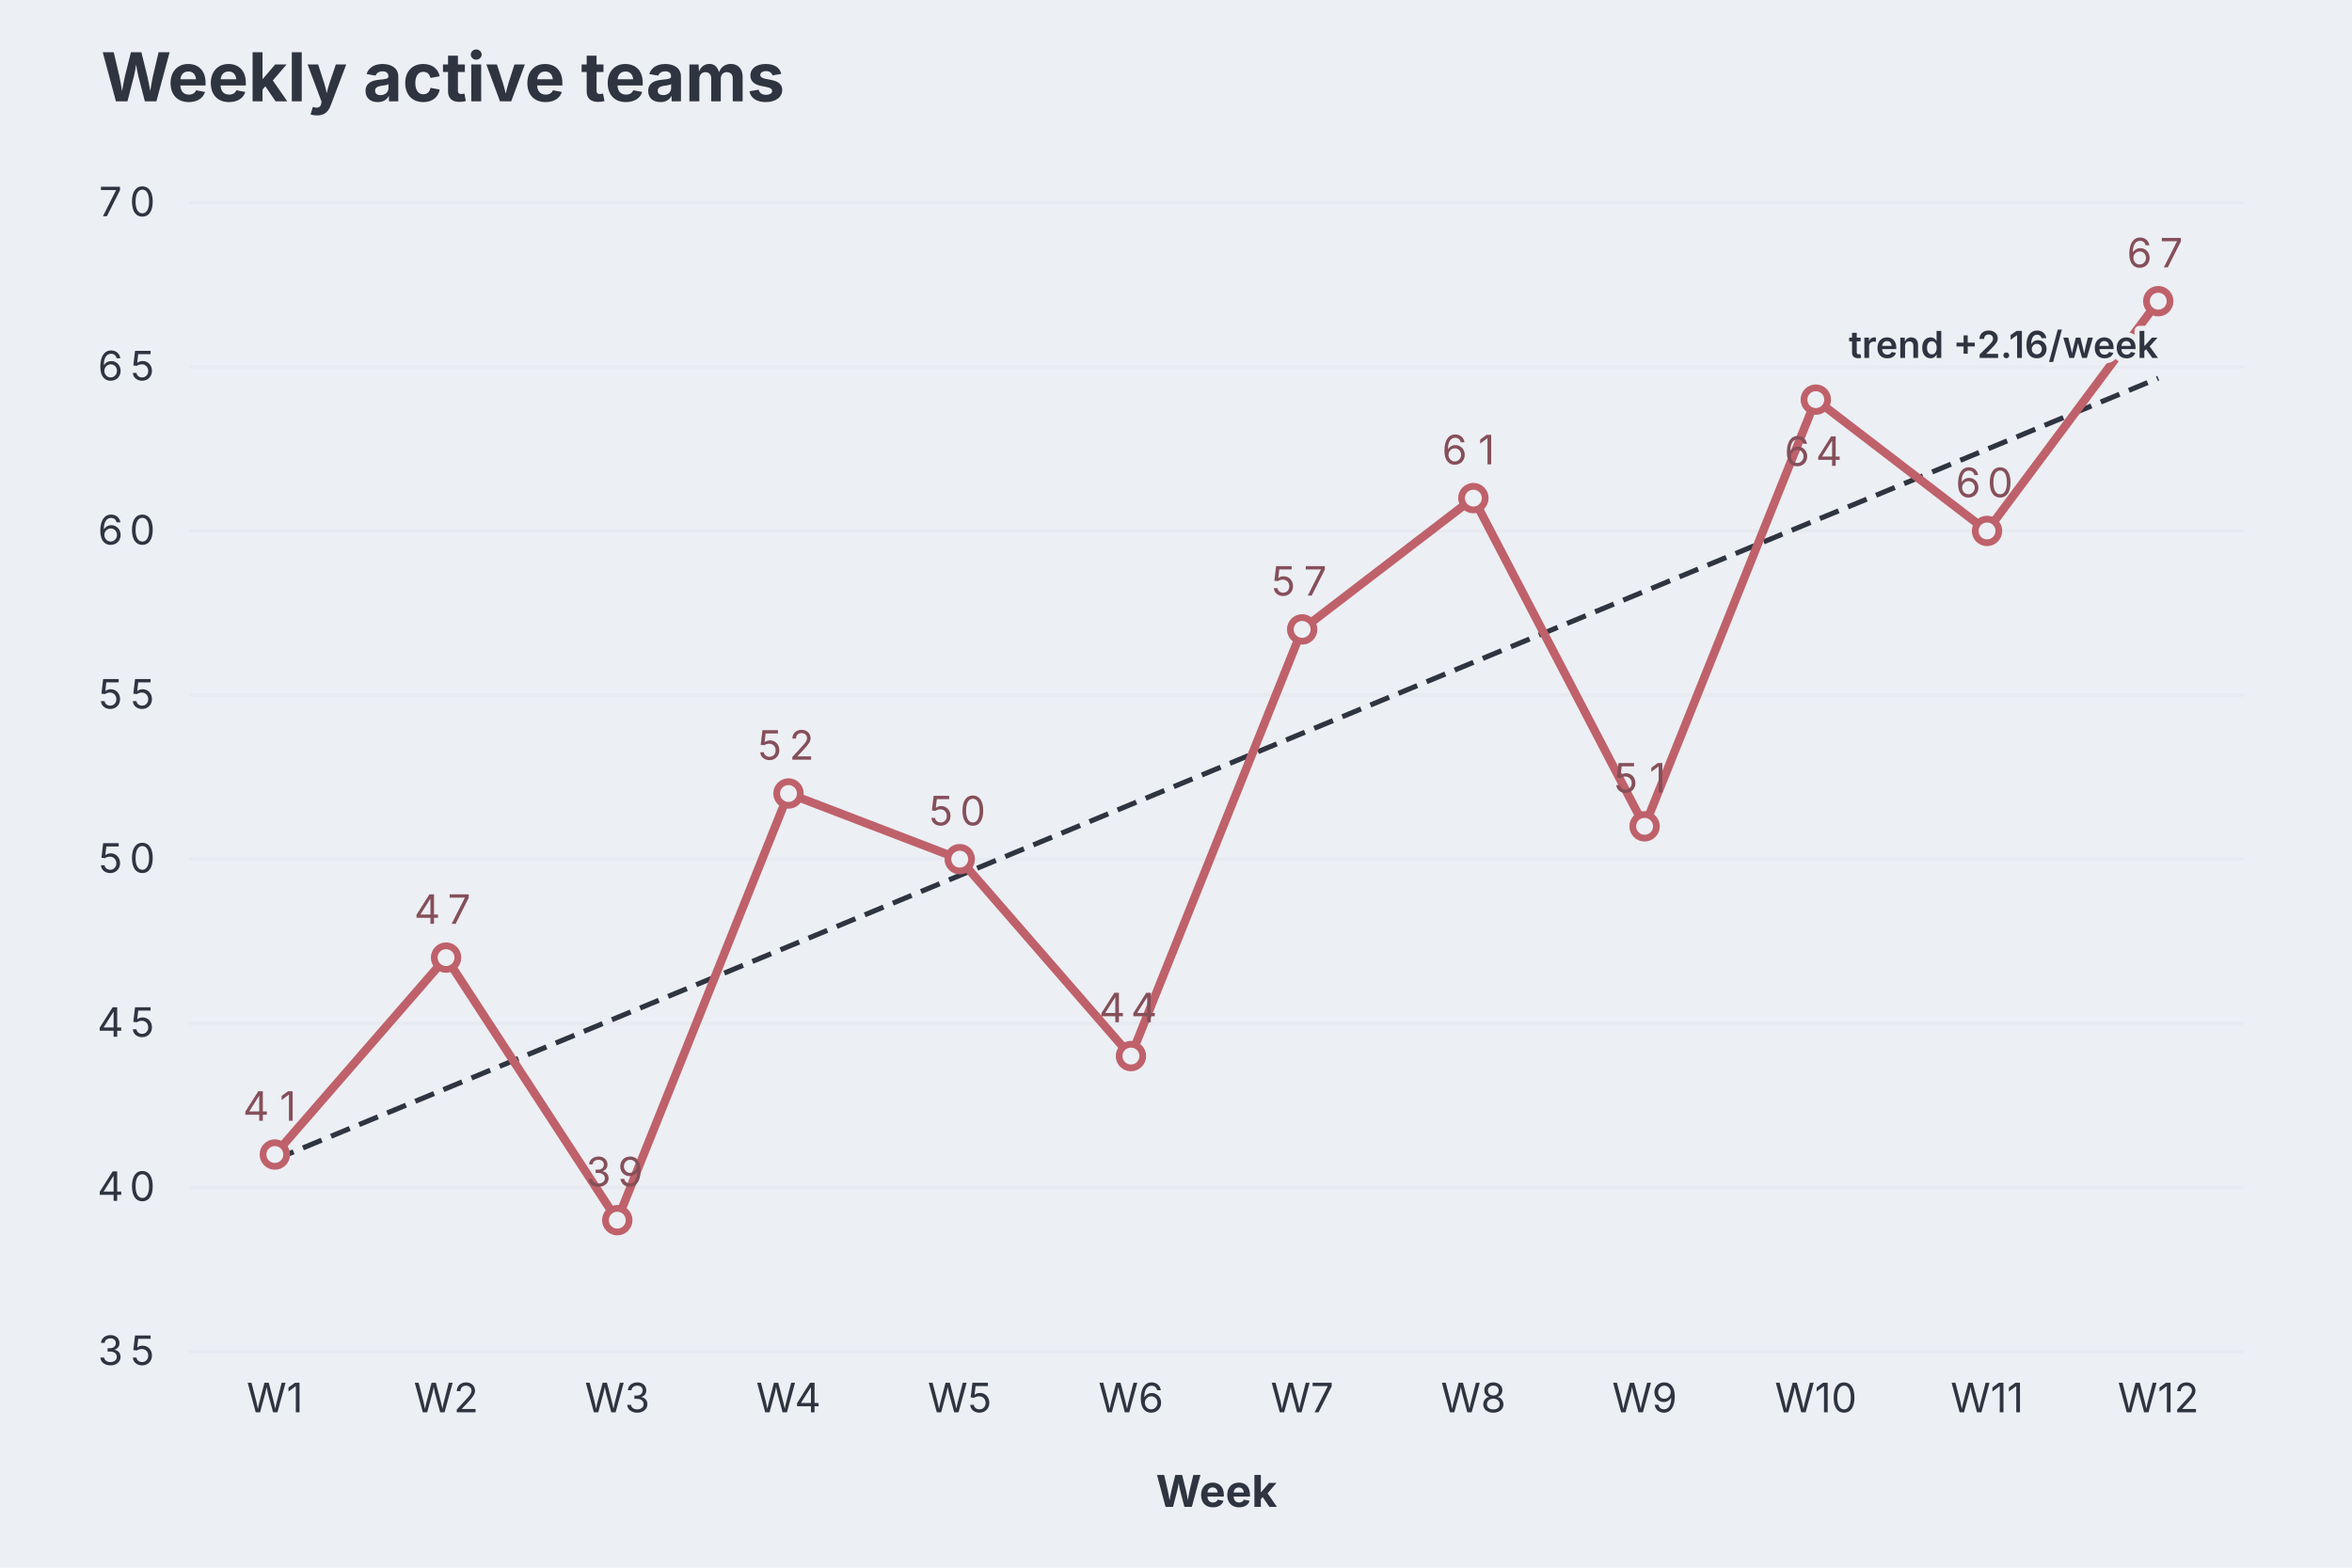
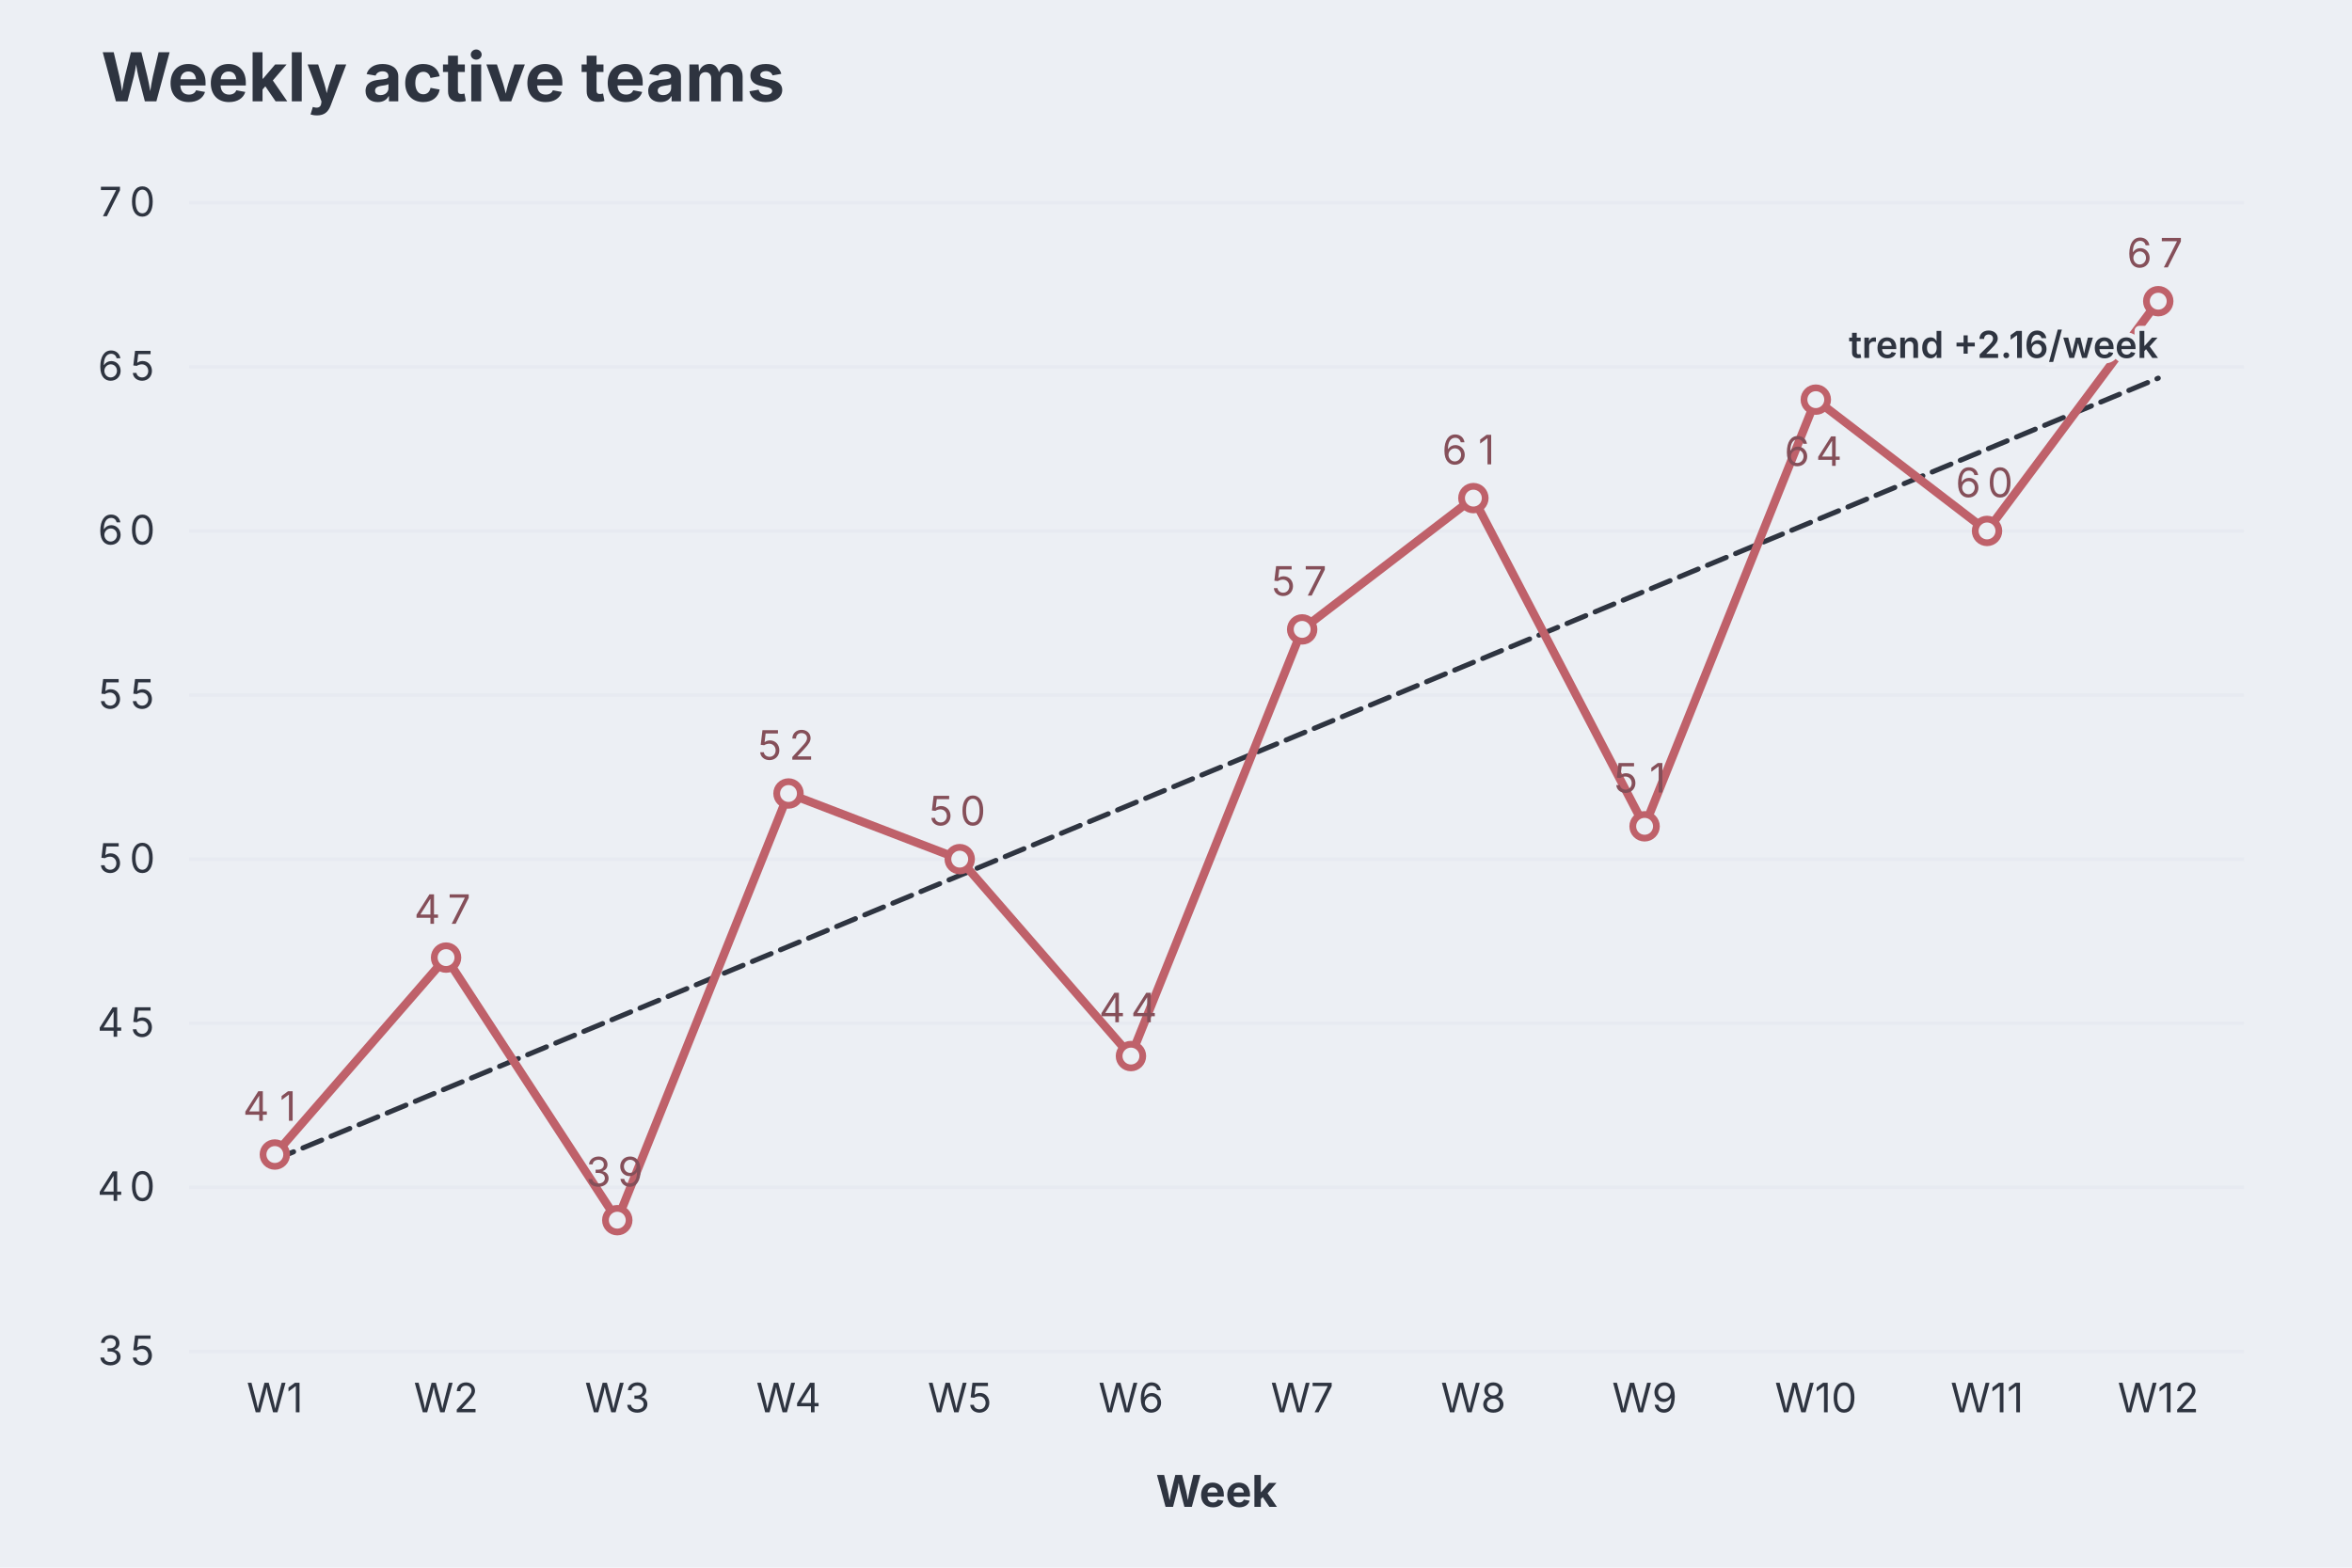
<svg xmlns="http://www.w3.org/2000/svg" aria-describedby="dgmo-desc-ca0504ac" role="img" aria-label="Weekly active teams — Line diagram" width="696" height="464" viewBox="0 0 696 464" style="background: rgb(236, 239, 244); font-family: Inter, system-ui, Avenir, Helvetica, Arial, sans-serif;">
  <style>@media (hover:hover){svg:has(g.dgmo-series:hover) g.dgmo-series:not(:hover){opacity:0.4}}</style>
  <rect class="dgmo-canvas-bg" x="0" y="0" width="696" height="464" fill="#eceff4" />
  <text class="chart-title" x="29.913" y="30" text-anchor="start" fill="#2e3440" font-size="20" font-weight="bold" style="cursor: default;" data-line-number="1">Weekly active teams</text>
  <line x1="56" x2="664" y1="400" y2="400" stroke="#d8dee9" stroke-opacity="0.25" />
  <text class="dgmo-tick" x="38.248" y="404" text-anchor="middle" fill="#2e3440" font-size="12" font-family="Inter, system-ui, Avenir, Helvetica, Arial, sans-serif">
    <tspan x="34.37">3</tspan>
    <tspan x="42.12">5</tspan>
  </text>
  <line x1="56" x2="664" y1="351.429" y2="351.429" stroke="#d8dee9" stroke-opacity="0.25" />
  <text class="dgmo-tick" x="38.248" y="355.429" text-anchor="middle" fill="#2e3440" font-size="12" font-family="Inter, system-ui, Avenir, Helvetica, Arial, sans-serif">
    <tspan x="34.37">4</tspan>
    <tspan x="42.12">0</tspan>
  </text>
  <line x1="56" x2="664" y1="302.857" y2="302.857" stroke="#d8dee9" stroke-opacity="0.25" />
  <text class="dgmo-tick" x="38.248" y="306.857" text-anchor="middle" fill="#2e3440" font-size="12" font-family="Inter, system-ui, Avenir, Helvetica, Arial, sans-serif">
    <tspan x="34.37">4</tspan>
    <tspan x="42.12">5</tspan>
  </text>
  <line x1="56" x2="664" y1="254.286" y2="254.286" stroke="#d8dee9" stroke-opacity="0.25" />
  <text class="dgmo-tick" x="38.248" y="258.286" text-anchor="middle" fill="#2e3440" font-size="12" font-family="Inter, system-ui, Avenir, Helvetica, Arial, sans-serif">
    <tspan x="34.37">5</tspan>
    <tspan x="42.12">0</tspan>
  </text>
  <line x1="56" x2="664" y1="205.714" y2="205.714" stroke="#d8dee9" stroke-opacity="0.25" />
  <text class="dgmo-tick" x="38.248" y="209.714" text-anchor="middle" fill="#2e3440" font-size="12" font-family="Inter, system-ui, Avenir, Helvetica, Arial, sans-serif">
    <tspan x="34.37">5</tspan>
    <tspan x="42.12">5</tspan>
  </text>
  <line x1="56" x2="664" y1="157.143" y2="157.143" stroke="#d8dee9" stroke-opacity="0.25" />
  <text class="dgmo-tick" x="38.248" y="161.143" text-anchor="middle" fill="#2e3440" font-size="12" font-family="Inter, system-ui, Avenir, Helvetica, Arial, sans-serif">
    <tspan x="34.37">6</tspan>
    <tspan x="42.12">0</tspan>
  </text>
  <line x1="56" x2="664" y1="108.571" y2="108.571" stroke="#d8dee9" stroke-opacity="0.25" />
  <text class="dgmo-tick" x="38.248" y="112.571" text-anchor="middle" fill="#2e3440" font-size="12" font-family="Inter, system-ui, Avenir, Helvetica, Arial, sans-serif">
    <tspan x="34.37">6</tspan>
    <tspan x="42.12">5</tspan>
  </text>
  <line x1="56" x2="664" y1="60" y2="60" stroke="#d8dee9" stroke-opacity="0.25" />
  <text class="dgmo-tick" x="38.248" y="64" text-anchor="middle" fill="#2e3440" font-size="12" font-family="Inter, system-ui, Avenir, Helvetica, Arial, sans-serif">
    <tspan x="34.37">7</tspan>
    <tspan x="42.12">0</tspan>
  </text>
  <text class="dgmo-tick" fill="#2e3440" font-size="12" font-family="Inter, system-ui, Avenir, Helvetica, Arial, sans-serif" x="81.333" y="418" text-anchor="middle">W1</text>
  <text class="dgmo-tick" fill="#2e3440" font-size="12" font-family="Inter, system-ui, Avenir, Helvetica, Arial, sans-serif" x="132" y="418" text-anchor="middle">W2</text>
  <text class="dgmo-tick" fill="#2e3440" font-size="12" font-family="Inter, system-ui, Avenir, Helvetica, Arial, sans-serif" x="182.667" y="418" text-anchor="middle">W3</text>
  <text class="dgmo-tick" fill="#2e3440" font-size="12" font-family="Inter, system-ui, Avenir, Helvetica, Arial, sans-serif" x="233.333" y="418" text-anchor="middle">W4</text>
  <text class="dgmo-tick" fill="#2e3440" font-size="12" font-family="Inter, system-ui, Avenir, Helvetica, Arial, sans-serif" x="284" y="418" text-anchor="middle">W5</text>
  <text class="dgmo-tick" fill="#2e3440" font-size="12" font-family="Inter, system-ui, Avenir, Helvetica, Arial, sans-serif" x="334.667" y="418" text-anchor="middle">W6</text>
  <text class="dgmo-tick" fill="#2e3440" font-size="12" font-family="Inter, system-ui, Avenir, Helvetica, Arial, sans-serif" x="385.333" y="418" text-anchor="middle">W7</text>
  <text class="dgmo-tick" fill="#2e3440" font-size="12" font-family="Inter, system-ui, Avenir, Helvetica, Arial, sans-serif" x="436" y="418" text-anchor="middle">W8</text>
  <text class="dgmo-tick" fill="#2e3440" font-size="12" font-family="Inter, system-ui, Avenir, Helvetica, Arial, sans-serif" x="486.667" y="418" text-anchor="middle">W9</text>
  <text class="dgmo-tick" fill="#2e3440" font-size="12" font-family="Inter, system-ui, Avenir, Helvetica, Arial, sans-serif" x="537.333" y="418" text-anchor="middle">W10</text>
  <text class="dgmo-tick" fill="#2e3440" font-size="12" font-family="Inter, system-ui, Avenir, Helvetica, Arial, sans-serif" x="588" y="418" text-anchor="middle">W11</text>
  <text class="dgmo-tick" fill="#2e3440" font-size="12" font-family="Inter, system-ui, Avenir, Helvetica, Arial, sans-serif" x="638.667" y="418" text-anchor="middle">W12</text>
  <rect class="dgmo-plot-rect" x="56" y="60" width="608" height="340" fill="transparent" />
  <g class="dgmo-overlay dgmo-overlay-trend" data-line-number="3">
-     <path d="M81.333,343.209L132,322.184L182.667,301.159L233.333,280.134L284,259.109L334.667,238.084L385.333,217.059L436,196.034L486.667,175.009L537.333,153.984L588,132.959L638.667,111.934" fill="none" stroke="#2e3440" stroke-width="1.5" stroke-linejoin="round" stroke-dasharray="6 3" />
+     <path d="M81.333,343.209L132,322.184L182.667,301.159L233.333,280.134L284,259.109L334.667,238.084L385.333,217.059L436,196.034L486.667,175.009L537.333,153.984L588,132.959L638.667,111.934" fill="none" stroke="#2e3440" stroke-width="1.5" stroke-linejoin="round" stroke-linecap="round" stroke-dasharray="6 3" />
  </g>
  <g class="dgmo-series" data-series-index="0" data-series-name="" data-axis="left" data-color="#bf616a">
    <path class="dgmo-series-line" d="M81.333,341.714L132,283.429L182.667,361.143L233.333,234.857L284,254.286L334.667,312.571L385.333,186.286L436,147.429L486.667,244.571L537.333,118.286L588,157.143L638.667,89.143" fill="none" stroke="#bf616a" stroke-width="2.5" stroke-linejoin="round" stroke-linecap="round" />
    <path class="dgmo-series-hit" d="M81.333,341.714L132,283.429L182.667,361.143L233.333,234.857L284,254.286L334.667,312.571L385.333,186.286L436,147.429L486.667,244.571L537.333,118.286L588,157.143L638.667,89.143" fill="none" stroke="transparent" stroke-width="16" stroke-linejoin="round" stroke-linecap="round" />
    <circle class="dgmo-pt" data-series-index="0" data-series-name="" data-color="#bf616a" data-x-index="0" data-x-label="W1" data-value="41" data-line-number="5" cx="81.333" cy="341.714" r="3.5" fill="#eceff4" stroke="#bf616a" stroke-width="2" />
    <circle class="dgmo-pt" data-series-index="0" data-series-name="" data-color="#bf616a" data-x-index="1" data-x-label="W2" data-value="47" data-line-number="6" cx="132" cy="283.429" r="3.5" fill="#eceff4" stroke="#bf616a" stroke-width="2" />
    <circle class="dgmo-pt" data-series-index="0" data-series-name="" data-color="#bf616a" data-x-index="2" data-x-label="W3" data-value="39" data-line-number="7" cx="182.667" cy="361.143" r="3.5" fill="#eceff4" stroke="#bf616a" stroke-width="2" />
    <circle class="dgmo-pt" data-series-index="0" data-series-name="" data-color="#bf616a" data-x-index="3" data-x-label="W4" data-value="52" data-line-number="8" cx="233.333" cy="234.857" r="3.5" fill="#eceff4" stroke="#bf616a" stroke-width="2" />
    <circle class="dgmo-pt" data-series-index="0" data-series-name="" data-color="#bf616a" data-x-index="4" data-x-label="W5" data-value="50" data-line-number="9" cx="284" cy="254.286" r="3.5" fill="#eceff4" stroke="#bf616a" stroke-width="2" />
    <circle class="dgmo-pt" data-series-index="0" data-series-name="" data-color="#bf616a" data-x-index="5" data-x-label="W6" data-value="44" data-line-number="10" cx="334.667" cy="312.571" r="3.5" fill="#eceff4" stroke="#bf616a" stroke-width="2" />
    <circle class="dgmo-pt" data-series-index="0" data-series-name="" data-color="#bf616a" data-x-index="6" data-x-label="W7" data-value="57" data-line-number="11" cx="385.333" cy="186.286" r="3.5" fill="#eceff4" stroke="#bf616a" stroke-width="2" />
    <circle class="dgmo-pt" data-series-index="0" data-series-name="" data-color="#bf616a" data-x-index="7" data-x-label="W8" data-value="61" data-line-number="12" cx="436" cy="147.429" r="3.5" fill="#eceff4" stroke="#bf616a" stroke-width="2" />
    <circle class="dgmo-pt" data-series-index="0" data-series-name="" data-color="#bf616a" data-x-index="8" data-x-label="W9" data-value="51" data-line-number="13" cx="486.667" cy="244.571" r="3.5" fill="#eceff4" stroke="#bf616a" stroke-width="2" />
    <circle class="dgmo-pt" data-series-index="0" data-series-name="" data-color="#bf616a" data-x-index="9" data-x-label="W10" data-value="64" data-line-number="14" cx="537.333" cy="118.286" r="3.5" fill="#eceff4" stroke="#bf616a" stroke-width="2" />
    <circle class="dgmo-pt" data-series-index="0" data-series-name="" data-color="#bf616a" data-x-index="10" data-x-label="W11" data-value="60" data-line-number="15" cx="588" cy="157.143" r="3.5" fill="#eceff4" stroke="#bf616a" stroke-width="2" />
    <circle class="dgmo-pt" data-series-index="0" data-series-name="" data-color="#bf616a" data-x-index="11" data-x-label="W12" data-value="67" data-line-number="16" cx="638.667" cy="89.143" r="3.5" fill="#eceff4" stroke="#bf616a" stroke-width="2" />
  </g>
  <text class="dgmo-overlay-label dgmo-overlay-trend-label" data-line-number="3" x="638.667" y="105.934" text-anchor="end" fill="#2e3440" font-size="11" font-weight="600" font-family="Inter, system-ui, Avenir, Helvetica, Arial, sans-serif" stroke="#eceff4" stroke-width="3" stroke-linejoin="round" paint-order="stroke">trend +2.16/week</text>
  <text x="81.333" y="331.714" text-anchor="middle" fill="#854f59" font-size="12" font-family="Inter, system-ui, Avenir, Helvetica, Arial, sans-serif">
    <tspan x="77.46">4</tspan>
    <tspan x="85.21">1</tspan>
  </text>
  <text x="132" y="273.429" text-anchor="middle" fill="#854f59" font-size="12" font-family="Inter, system-ui, Avenir, Helvetica, Arial, sans-serif">
    <tspan x="128.12">4</tspan>
    <tspan x="135.88">7</tspan>
  </text>
  <text x="182.667" y="351.143" text-anchor="middle" fill="#854f59" font-size="12" font-family="Inter, system-ui, Avenir, Helvetica, Arial, sans-serif">
    <tspan x="178.79">3</tspan>
    <tspan x="186.54">9</tspan>
  </text>
  <text x="233.333" y="224.857" text-anchor="middle" fill="#854f59" font-size="12" font-family="Inter, system-ui, Avenir, Helvetica, Arial, sans-serif">
    <tspan x="229.46">5</tspan>
    <tspan x="237.21">2</tspan>
  </text>
  <text x="284" y="244.286" text-anchor="middle" fill="#854f59" font-size="12" font-family="Inter, system-ui, Avenir, Helvetica, Arial, sans-serif">
    <tspan x="280.12">5</tspan>
    <tspan x="287.88">0</tspan>
  </text>
  <text x="334.667" y="302.571" text-anchor="middle" fill="#854f59" font-size="12" font-family="Inter, system-ui, Avenir, Helvetica, Arial, sans-serif">
    <tspan x="330.79">4</tspan>
    <tspan x="338.54">4</tspan>
  </text>
  <text x="385.333" y="176.286" text-anchor="middle" fill="#854f59" font-size="12" font-family="Inter, system-ui, Avenir, Helvetica, Arial, sans-serif">
    <tspan x="381.46">5</tspan>
    <tspan x="389.21">7</tspan>
  </text>
  <text x="436" y="137.429" text-anchor="middle" fill="#854f59" font-size="12" font-family="Inter, system-ui, Avenir, Helvetica, Arial, sans-serif">
    <tspan x="432.12">6</tspan>
    <tspan x="439.88">1</tspan>
  </text>
  <text x="486.667" y="234.571" text-anchor="middle" fill="#854f59" font-size="12" font-family="Inter, system-ui, Avenir, Helvetica, Arial, sans-serif">
    <tspan x="482.79">5</tspan>
    <tspan x="490.54">1</tspan>
  </text>
  <text x="537.333" y="137.886" text-anchor="middle" fill="#854f59" font-size="12" font-family="Inter, system-ui, Avenir, Helvetica, Arial, sans-serif">
    <tspan x="533.46">6</tspan>
    <tspan x="541.21">4</tspan>
  </text>
  <text x="588" y="147.143" text-anchor="middle" fill="#854f59" font-size="12" font-family="Inter, system-ui, Avenir, Helvetica, Arial, sans-serif">
    <tspan x="584.12">6</tspan>
    <tspan x="591.88">0</tspan>
  </text>
  <text x="638.667" y="79.143" text-anchor="middle" fill="#854f59" font-size="12" font-family="Inter, system-ui, Avenir, Helvetica, Arial, sans-serif">
    <tspan x="634.79">6</tspan>
    <tspan x="642.54">7</tspan>
  </text>
  <text x="360" y="446" text-anchor="middle" fill="#2e3440" font-size="13" font-family="Inter, system-ui, Avenir, Helvetica, Arial, sans-serif" font-weight="bold">Week</text>
</svg>
